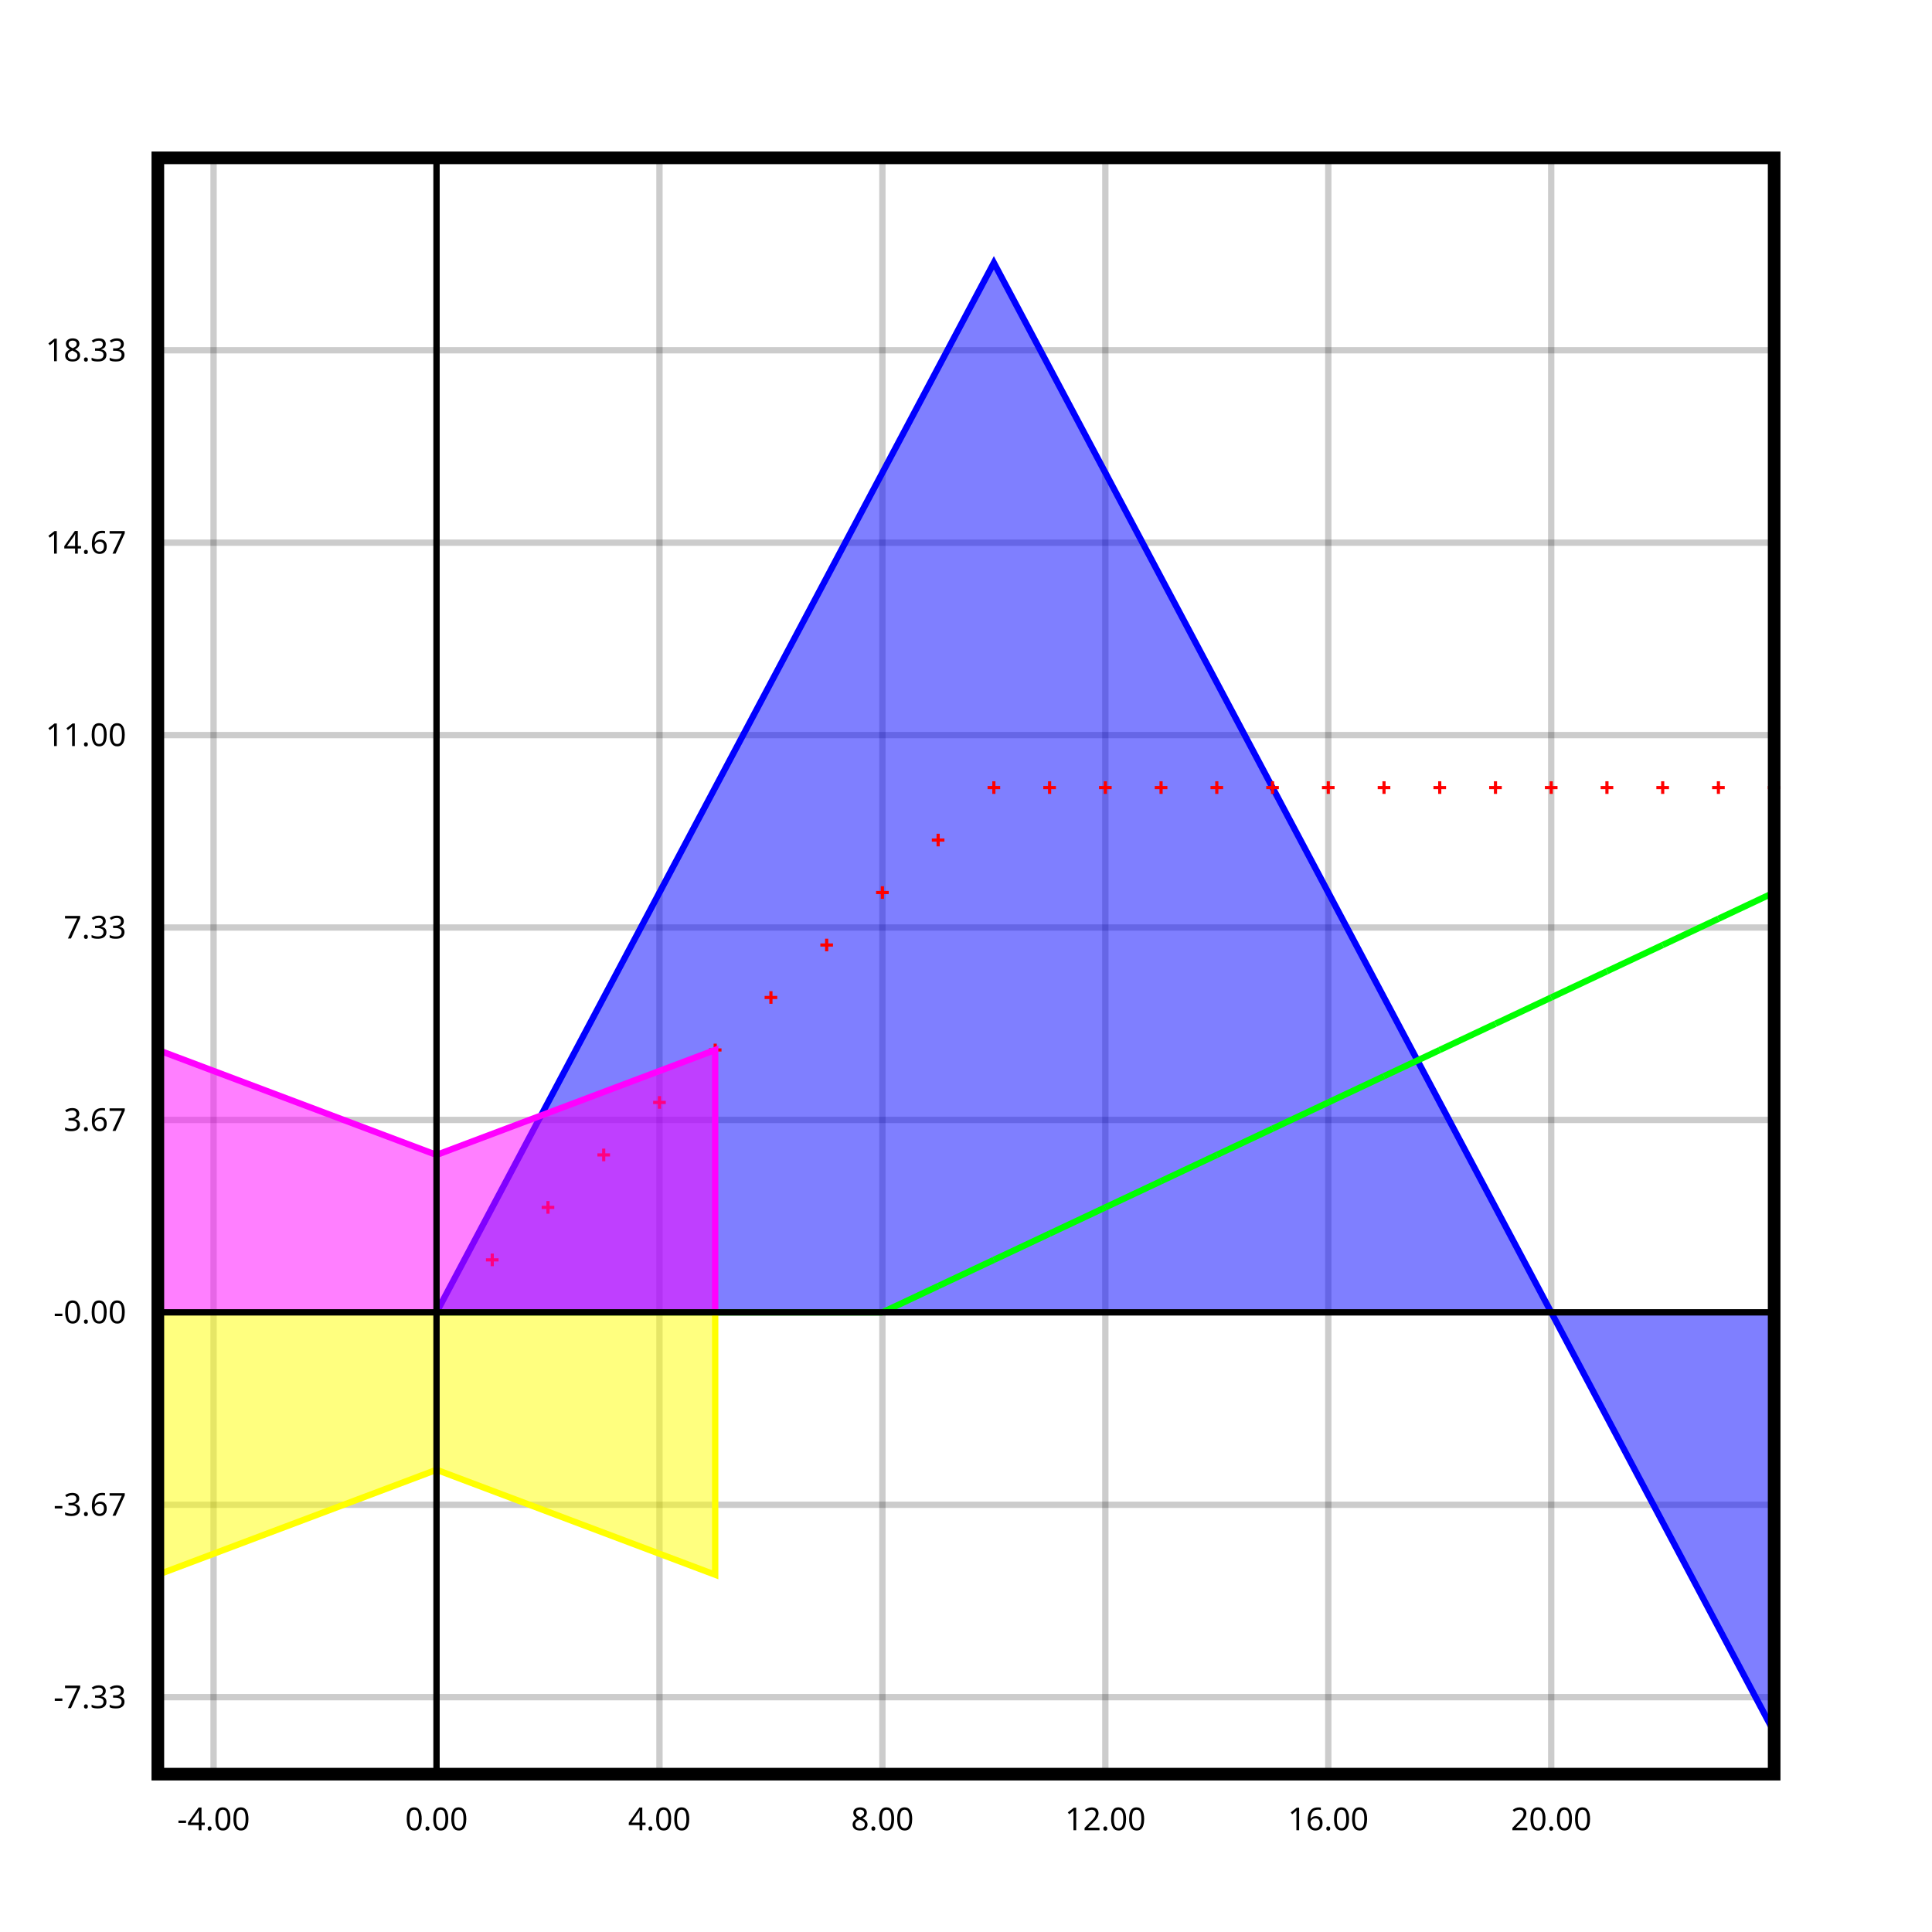
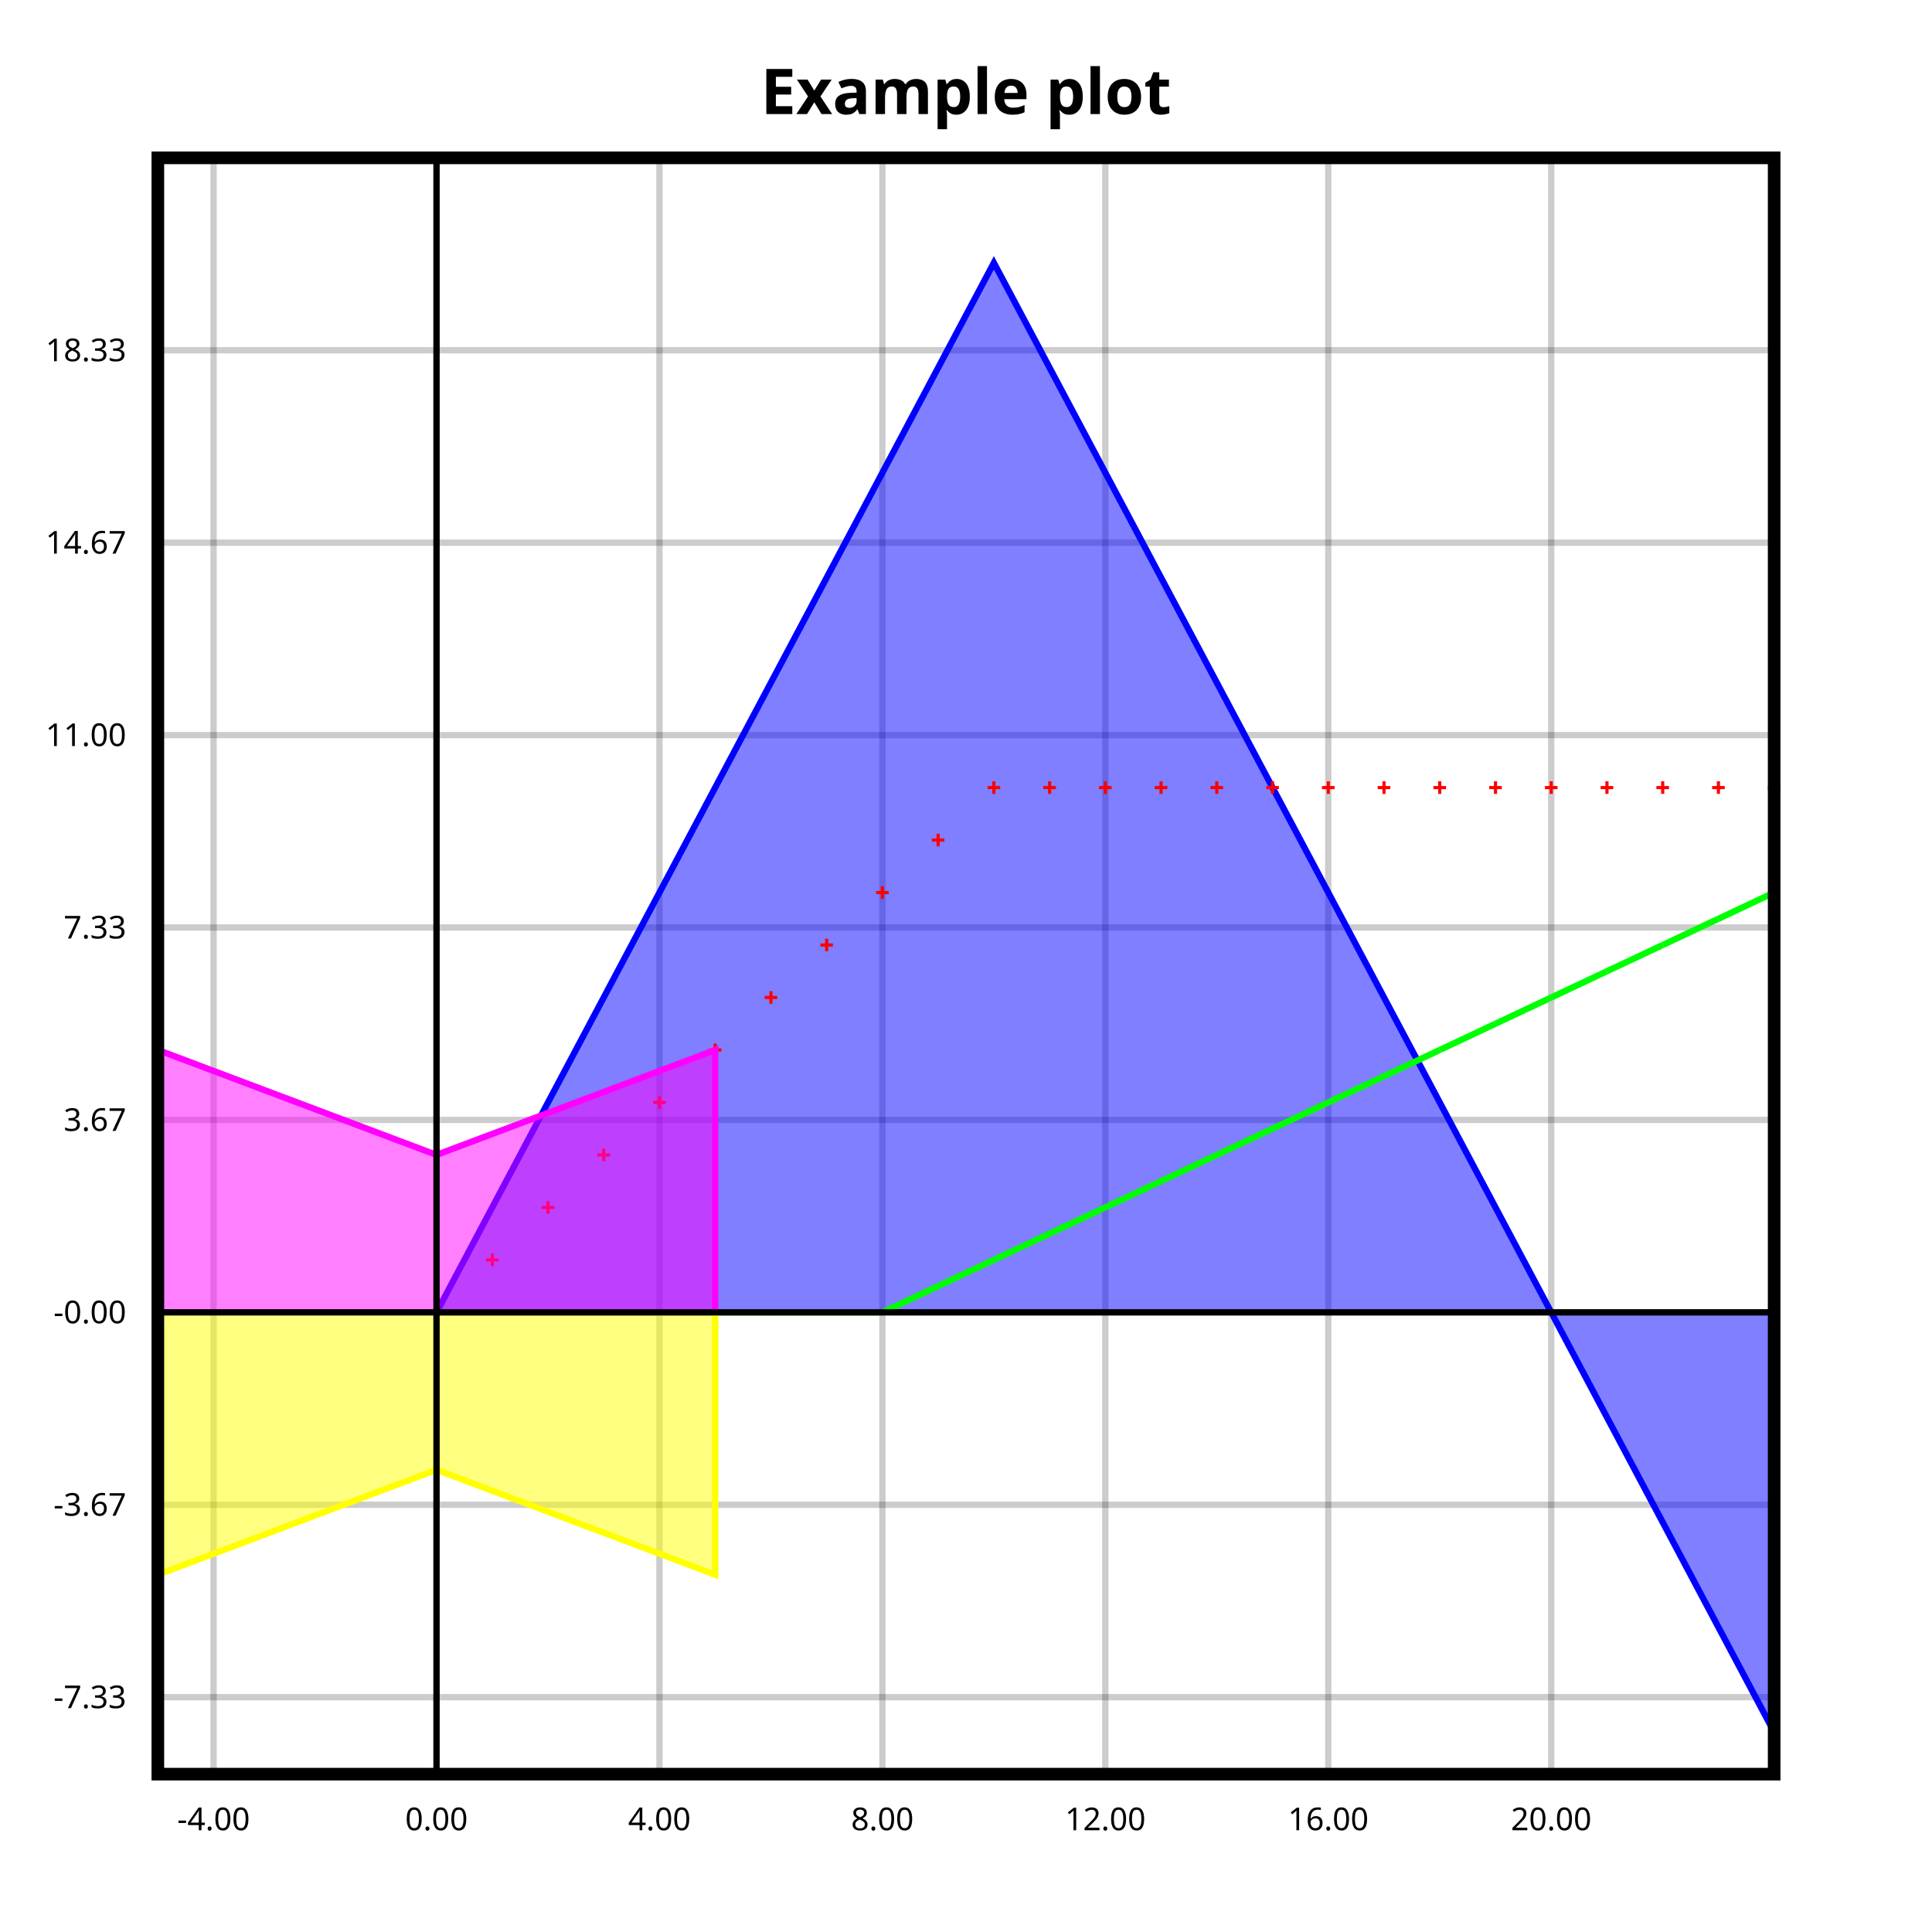
<svg xmlns="http://www.w3.org/2000/svg" width="612" height="612" viewBox="-50 -50 612 612">
  <rect x="-50" y="-50" width="612" height="612" rx="auto" ry="auto" fill="#FFFFFF" fill-opacity="1.0e+00" stroke="none" stroke-opacity="1.0e+00" stroke-width="1" opacity="1.0e+00" />
+   <text x="256" y="-8" dx="0" dy="0" textLength="none" fill="#000000" fill-opacity="1" stroke="none" stroke-opacity="1" stroke-width="1" opacity="1" font-family="sans-serif" font-size="20px" font-weight="bold" text-anchor="middle" dominant-baseline="text-after-edge">Example plot</text>
  <line x1="88.276" y1="0" x2="88.276" y2="512" stroke="#000000" stroke-opacity="1" stroke-width="2" stroke-linecap="butt" opacity="0.2" />
  <line x1="158.897" y1="0" x2="158.897" y2="512" stroke="#000000" stroke-opacity="1" stroke-width="2" stroke-linecap="butt" opacity="0.2" />
  <line x1="229.517" y1="0" x2="229.517" y2="512" stroke="#000000" stroke-opacity="1" stroke-width="2" stroke-linecap="butt" opacity="0.2" />
  <line x1="300.138" y1="0" x2="300.138" y2="512" stroke="#000000" stroke-opacity="1" stroke-width="2" stroke-linecap="butt" opacity="0.2" />
  <line x1="370.759" y1="0" x2="370.759" y2="512" stroke="#000000" stroke-opacity="1" stroke-width="2" stroke-linecap="butt" opacity="0.2" />
  <line x1="441.379" y1="0" x2="441.379" y2="512" stroke="#000000" stroke-opacity="1" stroke-width="2" stroke-linecap="butt" opacity="0.2" />
  <line x1="17.655" y1="0" x2="17.655" y2="512" stroke="#000000" stroke-opacity="1" stroke-width="2" stroke-linecap="butt" opacity="0.2" />
  <line x1="0" y1="365.714" x2="512" y2="365.714" stroke="#000000" stroke-opacity="1" stroke-width="2" stroke-linecap="butt" opacity="0.2" />
  <line x1="0" y1="304.762" x2="512" y2="304.762" stroke="#000000" stroke-opacity="1" stroke-width="2" stroke-linecap="butt" opacity="0.2" />
  <line x1="0" y1="243.81" x2="512" y2="243.81" stroke="#000000" stroke-opacity="1" stroke-width="2" stroke-linecap="butt" opacity="0.2" />
  <line x1="0" y1="182.857" x2="512" y2="182.857" stroke="#000000" stroke-opacity="1" stroke-width="2" stroke-linecap="butt" opacity="0.2" />
  <line x1="0" y1="121.905" x2="512" y2="121.905" stroke="#000000" stroke-opacity="1" stroke-width="2" stroke-linecap="butt" opacity="0.2" />
  <line x1="0" y1="60.952" x2="512" y2="60.952" stroke="#000000" stroke-opacity="1" stroke-width="2" stroke-linecap="butt" opacity="0.2" />
  <line x1="0" y1="426.667" x2="512" y2="426.667" stroke="#000000" stroke-opacity="1" stroke-width="2" stroke-linecap="butt" opacity="0.2" />
  <line x1="0" y1="487.619" x2="512" y2="487.619" stroke="#000000" stroke-opacity="1" stroke-width="2" stroke-linecap="butt" opacity="0.2" />
  <polyline points="88.276 365.714 88.276 365.714 105.931 332.468 123.586 299.221 141.241 265.974 158.897 232.727 176.552 199.481 194.207 166.234 211.862 132.987 229.517 99.74 247.172 66.493 264.828 33.247 282.483 66.493 300.138 99.74 317.793 132.987 335.448 166.234 353.103 199.481 370.759 232.727 388.414 265.974 406.069 299.221 423.724 332.468 441.379 365.714 459.034 398.961 476.69 432.208 494.345 465.455 512 498.701 512 365.714 " fill="#0000FF" fill-opacity="0.5" stroke="#0000FF" stroke-opacity="1" stroke-width="2" opacity="1" />
  <polyline points="87.776 363.714 88.776 363.714 88.776 365.214 90.276 365.214 90.276 366.214 88.776 366.214 88.776 367.714 87.776 367.714 87.776 366.214 86.276 366.214 86.276 365.214 87.776 365.214 87.776 363.714 " fill="#FF0000" fill-opacity="1" stroke="none" stroke-opacity="1" stroke-width="1" opacity="1" />
  <polyline points="105.431 347.091 106.431 347.091 106.431 348.591 107.931 348.591 107.931 349.591 106.431 349.591 106.431 351.091 105.431 351.091 105.431 349.591 103.931 349.591 103.931 348.591 105.431 348.591 105.431 347.091 " fill="#FF0000" fill-opacity="1" stroke="none" stroke-opacity="1" stroke-width="1" opacity="1" />
  <polyline points="123.086 330.468 124.086 330.468 124.086 331.968 125.586 331.968 125.586 332.968 124.086 332.968 124.086 334.468 123.086 334.468 123.086 332.968 121.586 332.968 121.586 331.968 123.086 331.968 123.086 330.468 " fill="#FF0000" fill-opacity="1" stroke="none" stroke-opacity="1" stroke-width="1" opacity="1" />
  <polyline points="140.741 313.844 141.741 313.844 141.741 315.344 143.241 315.344 143.241 316.344 141.741 316.344 141.741 317.844 140.741 317.844 140.741 316.344 139.241 316.344 139.241 315.344 140.741 315.344 140.741 313.844 " fill="#FF0000" fill-opacity="1" stroke="none" stroke-opacity="1" stroke-width="1" opacity="1" />
  <polyline points="158.397 297.221 159.397 297.221 159.397 298.721 160.897 298.721 160.897 299.721 159.397 299.721 159.397 301.221 158.397 301.221 158.397 299.721 156.897 299.721 156.897 298.721 158.397 298.721 158.397 297.221 " fill="#FF0000" fill-opacity="1" stroke="none" stroke-opacity="1" stroke-width="1" opacity="1" />
  <polyline points="176.052 280.597 177.052 280.597 177.052 282.097 178.552 282.097 178.552 283.097 177.052 283.097 177.052 284.597 176.052 284.597 176.052 283.097 174.552 283.097 174.552 282.097 176.052 282.097 176.052 280.597 " fill="#FF0000" fill-opacity="1" stroke="none" stroke-opacity="1" stroke-width="1" opacity="1" />
  <polyline points="193.707 263.974 194.707 263.974 194.707 265.474 196.207 265.474 196.207 266.474 194.707 266.474 194.707 267.974 193.707 267.974 193.707 266.474 192.207 266.474 192.207 265.474 193.707 265.474 193.707 263.974 " fill="#FF0000" fill-opacity="1" stroke="none" stroke-opacity="1" stroke-width="1" opacity="1" />
  <polyline points="211.362 247.351 212.362 247.351 212.362 248.851 213.862 248.851 213.862 249.851 212.362 249.851 212.362 251.351 211.362 251.351 211.362 249.851 209.862 249.851 209.862 248.851 211.362 248.851 211.362 247.351 " fill="#FF0000" fill-opacity="1" stroke="none" stroke-opacity="1" stroke-width="1" opacity="1" />
  <polyline points="229.017 230.727 230.017 230.727 230.017 232.227 231.517 232.227 231.517 233.227 230.017 233.227 230.017 234.727 229.017 234.727 229.017 233.227 227.517 233.227 227.517 232.227 229.017 232.227 229.017 230.727 " fill="#FF0000" fill-opacity="1" stroke="none" stroke-opacity="1" stroke-width="1" opacity="1" />
  <polyline points="246.672 214.104 247.672 214.104 247.672 215.604 249.172 215.604 249.172 216.604 247.672 216.604 247.672 218.104 246.672 218.104 246.672 216.604 245.172 216.604 245.172 215.604 246.672 215.604 246.672 214.104 " fill="#FF0000" fill-opacity="1" stroke="none" stroke-opacity="1" stroke-width="1" opacity="1" />
  <polyline points="264.328 197.481 265.328 197.481 265.328 198.981 266.828 198.981 266.828 199.981 265.328 199.981 265.328 201.481 264.328 201.481 264.328 199.981 262.828 199.981 262.828 198.981 264.328 198.981 264.328 197.481 " fill="#FF0000" fill-opacity="1" stroke="none" stroke-opacity="1" stroke-width="1" opacity="1" />
  <polyline points="281.983 197.481 282.983 197.481 282.983 198.981 284.483 198.981 284.483 199.981 282.983 199.981 282.983 201.481 281.983 201.481 281.983 199.981 280.483 199.981 280.483 198.981 281.983 198.981 281.983 197.481 " fill="#FF0000" fill-opacity="1" stroke="none" stroke-opacity="1" stroke-width="1" opacity="1" />
  <polyline points="299.638 197.481 300.638 197.481 300.638 198.981 302.138 198.981 302.138 199.981 300.638 199.981 300.638 201.481 299.638 201.481 299.638 199.981 298.138 199.981 298.138 198.981 299.638 198.981 299.638 197.481 " fill="#FF0000" fill-opacity="1" stroke="none" stroke-opacity="1" stroke-width="1" opacity="1" />
  <polyline points="317.293 197.481 318.293 197.481 318.293 198.981 319.793 198.981 319.793 199.981 318.293 199.981 318.293 201.481 317.293 201.481 317.293 199.981 315.793 199.981 315.793 198.981 317.293 198.981 317.293 197.481 " fill="#FF0000" fill-opacity="1" stroke="none" stroke-opacity="1" stroke-width="1" opacity="1" />
  <polyline points="334.948 197.481 335.948 197.481 335.948 198.981 337.448 198.981 337.448 199.981 335.948 199.981 335.948 201.481 334.948 201.481 334.948 199.981 333.448 199.981 333.448 198.981 334.948 198.981 334.948 197.481 " fill="#FF0000" fill-opacity="1" stroke="none" stroke-opacity="1" stroke-width="1" opacity="1" />
  <polyline points="352.603 197.481 353.603 197.481 353.603 198.981 355.103 198.981 355.103 199.981 353.603 199.981 353.603 201.481 352.603 201.481 352.603 199.981 351.103 199.981 351.103 198.981 352.603 198.981 352.603 197.481 " fill="#FF0000" fill-opacity="1" stroke="none" stroke-opacity="1" stroke-width="1" opacity="1" />
  <polyline points="370.259 197.481 371.259 197.481 371.259 198.981 372.759 198.981 372.759 199.981 371.259 199.981 371.259 201.481 370.259 201.481 370.259 199.981 368.759 199.981 368.759 198.981 370.259 198.981 370.259 197.481 " fill="#FF0000" fill-opacity="1" stroke="none" stroke-opacity="1" stroke-width="1" opacity="1" />
  <polyline points="387.914 197.481 388.914 197.481 388.914 198.981 390.414 198.981 390.414 199.981 388.914 199.981 388.914 201.481 387.914 201.481 387.914 199.981 386.414 199.981 386.414 198.981 387.914 198.981 387.914 197.481 " fill="#FF0000" fill-opacity="1" stroke="none" stroke-opacity="1" stroke-width="1" opacity="1" />
  <polyline points="405.569 197.481 406.569 197.481 406.569 198.981 408.069 198.981 408.069 199.981 406.569 199.981 406.569 201.481 405.569 201.481 405.569 199.981 404.069 199.981 404.069 198.981 405.569 198.981 405.569 197.481 " fill="#FF0000" fill-opacity="1" stroke="none" stroke-opacity="1" stroke-width="1" opacity="1" />
  <polyline points="423.224 197.481 424.224 197.481 424.224 198.981 425.724 198.981 425.724 199.981 424.224 199.981 424.224 201.481 423.224 201.481 423.224 199.981 421.724 199.981 421.724 198.981 423.224 198.981 423.224 197.481 " fill="#FF0000" fill-opacity="1" stroke="none" stroke-opacity="1" stroke-width="1" opacity="1" />
  <polyline points="440.879 197.481 441.879 197.481 441.879 198.981 443.379 198.981 443.379 199.981 441.879 199.981 441.879 201.481 440.879 201.481 440.879 199.981 439.379 199.981 439.379 198.981 440.879 198.981 440.879 197.481 " fill="#FF0000" fill-opacity="1" stroke="none" stroke-opacity="1" stroke-width="1" opacity="1" />
  <polyline points="458.534 197.481 459.534 197.481 459.534 198.981 461.034 198.981 461.034 199.981 459.534 199.981 459.534 201.481 458.534 201.481 458.534 199.981 457.034 199.981 457.034 198.981 458.534 198.981 458.534 197.481 " fill="#FF0000" fill-opacity="1" stroke="none" stroke-opacity="1" stroke-width="1" opacity="1" />
  <polyline points="476.19 197.481 477.19 197.481 477.19 198.981 478.69 198.981 478.69 199.981 477.19 199.981 477.19 201.481 476.19 201.481 476.19 199.981 474.69 199.981 474.69 198.981 476.19 198.981 476.19 197.481 " fill="#FF0000" fill-opacity="1" stroke="none" stroke-opacity="1" stroke-width="1" opacity="1" />
  <polyline points="493.845 197.481 494.845 197.481 494.845 198.981 496.345 198.981 496.345 199.981 494.845 199.981 494.845 201.481 493.845 201.481 493.845 199.981 492.345 199.981 492.345 198.981 493.845 198.981 493.845 197.481 " fill="#FF0000" fill-opacity="1" stroke="none" stroke-opacity="1" stroke-width="1" opacity="1" />
  <polyline points="511.5 197.481 512.5 197.481 512.5 198.981 514 198.981 514 199.981 512.5 199.981 512.5 201.481 511.5 201.481 511.5 199.981 510 199.981 510 198.981 511.5 198.981 511.5 197.481 " fill="#FF0000" fill-opacity="1" stroke="none" stroke-opacity="1" stroke-width="1" opacity="1" />
  <line x1="88.276" y1="365.714" x2="105.931" y2="365.714" stroke="#00FF00" stroke-opacity="1" stroke-width="2" stroke-linecap="butt" opacity="1" />
  <line x1="105.931" y1="365.714" x2="123.586" y2="365.714" stroke="#00FF00" stroke-opacity="1" stroke-width="2" stroke-linecap="butt" opacity="1" />
  <line x1="123.586" y1="365.714" x2="141.241" y2="365.714" stroke="#00FF00" stroke-opacity="1" stroke-width="2" stroke-linecap="butt" opacity="1" />
  <line x1="141.241" y1="365.714" x2="158.897" y2="365.714" stroke="#00FF00" stroke-opacity="1" stroke-width="2" stroke-linecap="butt" opacity="1" />
  <line x1="158.897" y1="365.714" x2="176.552" y2="365.714" stroke="#00FF00" stroke-opacity="1" stroke-width="2" stroke-linecap="butt" opacity="1" />
  <line x1="176.552" y1="365.714" x2="194.207" y2="365.714" stroke="#00FF00" stroke-opacity="1" stroke-width="2" stroke-linecap="butt" opacity="1" />
  <line x1="194.207" y1="365.714" x2="211.862" y2="365.714" stroke="#00FF00" stroke-opacity="1" stroke-width="2" stroke-linecap="butt" opacity="1" />
  <line x1="211.862" y1="365.714" x2="229.517" y2="365.714" stroke="#00FF00" stroke-opacity="1" stroke-width="2" stroke-linecap="butt" opacity="1" />
  <line x1="229.517" y1="365.714" x2="247.172" y2="357.403" stroke="#00FF00" stroke-opacity="1" stroke-width="2" stroke-linecap="butt" opacity="1" />
  <line x1="247.172" y1="357.403" x2="264.828" y2="349.091" stroke="#00FF00" stroke-opacity="1" stroke-width="2" stroke-linecap="butt" opacity="1" />
  <line x1="264.828" y1="349.091" x2="282.483" y2="340.779" stroke="#00FF00" stroke-opacity="1" stroke-width="2" stroke-linecap="butt" opacity="1" />
  <line x1="282.483" y1="340.779" x2="300.138" y2="332.468" stroke="#00FF00" stroke-opacity="1" stroke-width="2" stroke-linecap="butt" opacity="1" />
  <line x1="300.138" y1="332.468" x2="317.793" y2="324.156" stroke="#00FF00" stroke-opacity="1" stroke-width="2" stroke-linecap="butt" opacity="1" />
  <line x1="317.793" y1="324.156" x2="335.448" y2="315.844" stroke="#00FF00" stroke-opacity="1" stroke-width="2" stroke-linecap="butt" opacity="1" />
  <line x1="335.448" y1="315.844" x2="353.103" y2="307.532" stroke="#00FF00" stroke-opacity="1" stroke-width="2" stroke-linecap="butt" opacity="1" />
  <line x1="353.103" y1="307.532" x2="370.759" y2="299.221" stroke="#00FF00" stroke-opacity="1" stroke-width="2" stroke-linecap="butt" opacity="1" />
  <line x1="370.759" y1="299.221" x2="388.414" y2="290.909" stroke="#00FF00" stroke-opacity="1" stroke-width="2" stroke-linecap="butt" opacity="1" />
  <line x1="388.414" y1="290.909" x2="406.069" y2="282.597" stroke="#00FF00" stroke-opacity="1" stroke-width="2" stroke-linecap="butt" opacity="1" />
  <line x1="406.069" y1="282.597" x2="423.724" y2="274.286" stroke="#00FF00" stroke-opacity="1" stroke-width="2" stroke-linecap="butt" opacity="1" />
  <line x1="423.724" y1="274.286" x2="441.379" y2="265.974" stroke="#00FF00" stroke-opacity="1" stroke-width="2" stroke-linecap="butt" opacity="1" />
  <line x1="441.379" y1="265.974" x2="459.034" y2="257.662" stroke="#00FF00" stroke-opacity="1" stroke-width="2" stroke-linecap="butt" opacity="1" />
  <line x1="459.034" y1="257.662" x2="476.69" y2="249.351" stroke="#00FF00" stroke-opacity="1" stroke-width="2" stroke-linecap="butt" opacity="1" />
  <line x1="476.69" y1="249.351" x2="494.345" y2="241.039" stroke="#00FF00" stroke-opacity="1" stroke-width="2" stroke-linecap="butt" opacity="1" />
  <line x1="494.345" y1="241.039" x2="512" y2="232.727" stroke="#00FF00" stroke-opacity="1" stroke-width="2" stroke-linecap="butt" opacity="1" />
  <polyline points="0 365.714 0 282.597 88.276 315.844 176.552 282.597 176.552 365.714 " fill="#FF00FF" fill-opacity="0.5" stroke="#FF00FF" stroke-opacity="1" stroke-width="2" opacity="1" />
  <polyline points="0 365.714 0 448.831 88.276 415.584 176.552 448.831 176.552 365.714 " fill="#FFFF00" fill-opacity="0.5" stroke="#FFFF00" stroke-opacity="1" stroke-width="2" opacity="1" />
  <line x1="88.276" y1="0" x2="88.276" y2="512" stroke="#000000" stroke-opacity="1" stroke-width="2" stroke-linecap="butt" opacity="1" />
  <line x1="0" y1="365.714" x2="512" y2="365.714" stroke="#000000" stroke-opacity="1" stroke-width="2" stroke-linecap="butt" opacity="1" />
  <rect x="0" y="0" width="512" height="512" rx="auto" ry="auto" fill="none" fill-opacity="1.0e+00" stroke="#000000" stroke-opacity="1.0e+00" stroke-width="4" opacity="1.0e+00" />
  <text x="88.276" y="522" dx="0" dy="0" textLength="none" fill="#000000" fill-opacity="1" stroke="none" stroke-opacity="1" stroke-width="1" opacity="1" font-family="sans-serif" font-size="10px" font-weight="normal" text-anchor="middle" dominant-baseline="hanging">0.00</text>
  <text x="158.897" y="522" dx="0" dy="0" textLength="none" fill="#000000" fill-opacity="1" stroke="none" stroke-opacity="1" stroke-width="1" opacity="1" font-family="sans-serif" font-size="10px" font-weight="normal" text-anchor="middle" dominant-baseline="hanging">4.00</text>
  <text x="229.517" y="522" dx="0" dy="0" textLength="none" fill="#000000" fill-opacity="1" stroke="none" stroke-opacity="1" stroke-width="1" opacity="1" font-family="sans-serif" font-size="10px" font-weight="normal" text-anchor="middle" dominant-baseline="hanging">8.00</text>
  <text x="300.138" y="522" dx="0" dy="0" textLength="none" fill="#000000" fill-opacity="1" stroke="none" stroke-opacity="1" stroke-width="1" opacity="1" font-family="sans-serif" font-size="10px" font-weight="normal" text-anchor="middle" dominant-baseline="hanging">12.00</text>
  <text x="370.759" y="522" dx="0" dy="0" textLength="none" fill="#000000" fill-opacity="1" stroke="none" stroke-opacity="1" stroke-width="1" opacity="1" font-family="sans-serif" font-size="10px" font-weight="normal" text-anchor="middle" dominant-baseline="hanging">16.00</text>
  <text x="441.379" y="522" dx="0" dy="0" textLength="none" fill="#000000" fill-opacity="1" stroke="none" stroke-opacity="1" stroke-width="1" opacity="1" font-family="sans-serif" font-size="10px" font-weight="normal" text-anchor="middle" dominant-baseline="hanging">20.00</text>
  <text x="17.655" y="522" dx="0" dy="0" textLength="none" fill="#000000" fill-opacity="1" stroke="none" stroke-opacity="1" stroke-width="1" opacity="1" font-family="sans-serif" font-size="10px" font-weight="normal" text-anchor="middle" dominant-baseline="hanging">-4.00</text>
  <text x="-10" y="365.714" dx="0" dy="0" textLength="none" fill="#000000" fill-opacity="1" stroke="none" stroke-opacity="1" stroke-width="1" opacity="1" font-family="sans-serif" font-size="10px" font-weight="normal" text-anchor="end" dominant-baseline="middle">-0.00</text>
  <text x="-10" y="304.762" dx="0" dy="0" textLength="none" fill="#000000" fill-opacity="1" stroke="none" stroke-opacity="1" stroke-width="1" opacity="1" font-family="sans-serif" font-size="10px" font-weight="normal" text-anchor="end" dominant-baseline="middle">3.67</text>
  <text x="-10" y="243.81" dx="0" dy="0" textLength="none" fill="#000000" fill-opacity="1" stroke="none" stroke-opacity="1" stroke-width="1" opacity="1" font-family="sans-serif" font-size="10px" font-weight="normal" text-anchor="end" dominant-baseline="middle">7.33</text>
  <text x="-10" y="182.857" dx="0" dy="0" textLength="none" fill="#000000" fill-opacity="1" stroke="none" stroke-opacity="1" stroke-width="1" opacity="1" font-family="sans-serif" font-size="10px" font-weight="normal" text-anchor="end" dominant-baseline="middle">11.00</text>
  <text x="-10" y="121.905" dx="0" dy="0" textLength="none" fill="#000000" fill-opacity="1" stroke="none" stroke-opacity="1" stroke-width="1" opacity="1" font-family="sans-serif" font-size="10px" font-weight="normal" text-anchor="end" dominant-baseline="middle">14.67</text>
  <text x="-10" y="60.952" dx="0" dy="0" textLength="none" fill="#000000" fill-opacity="1" stroke="none" stroke-opacity="1" stroke-width="1" opacity="1" font-family="sans-serif" font-size="10px" font-weight="normal" text-anchor="end" dominant-baseline="middle">18.33</text>
  <text x="-10" y="426.667" dx="0" dy="0" textLength="none" fill="#000000" fill-opacity="1" stroke="none" stroke-opacity="1" stroke-width="1" opacity="1" font-family="sans-serif" font-size="10px" font-weight="normal" text-anchor="end" dominant-baseline="middle">-3.67</text>
  <text x="-10" y="487.619" dx="0" dy="0" textLength="none" fill="#000000" fill-opacity="1" stroke="none" stroke-opacity="1" stroke-width="1" opacity="1" font-family="sans-serif" font-size="10px" font-weight="normal" text-anchor="end" dominant-baseline="middle">-7.33</text>
</svg>
